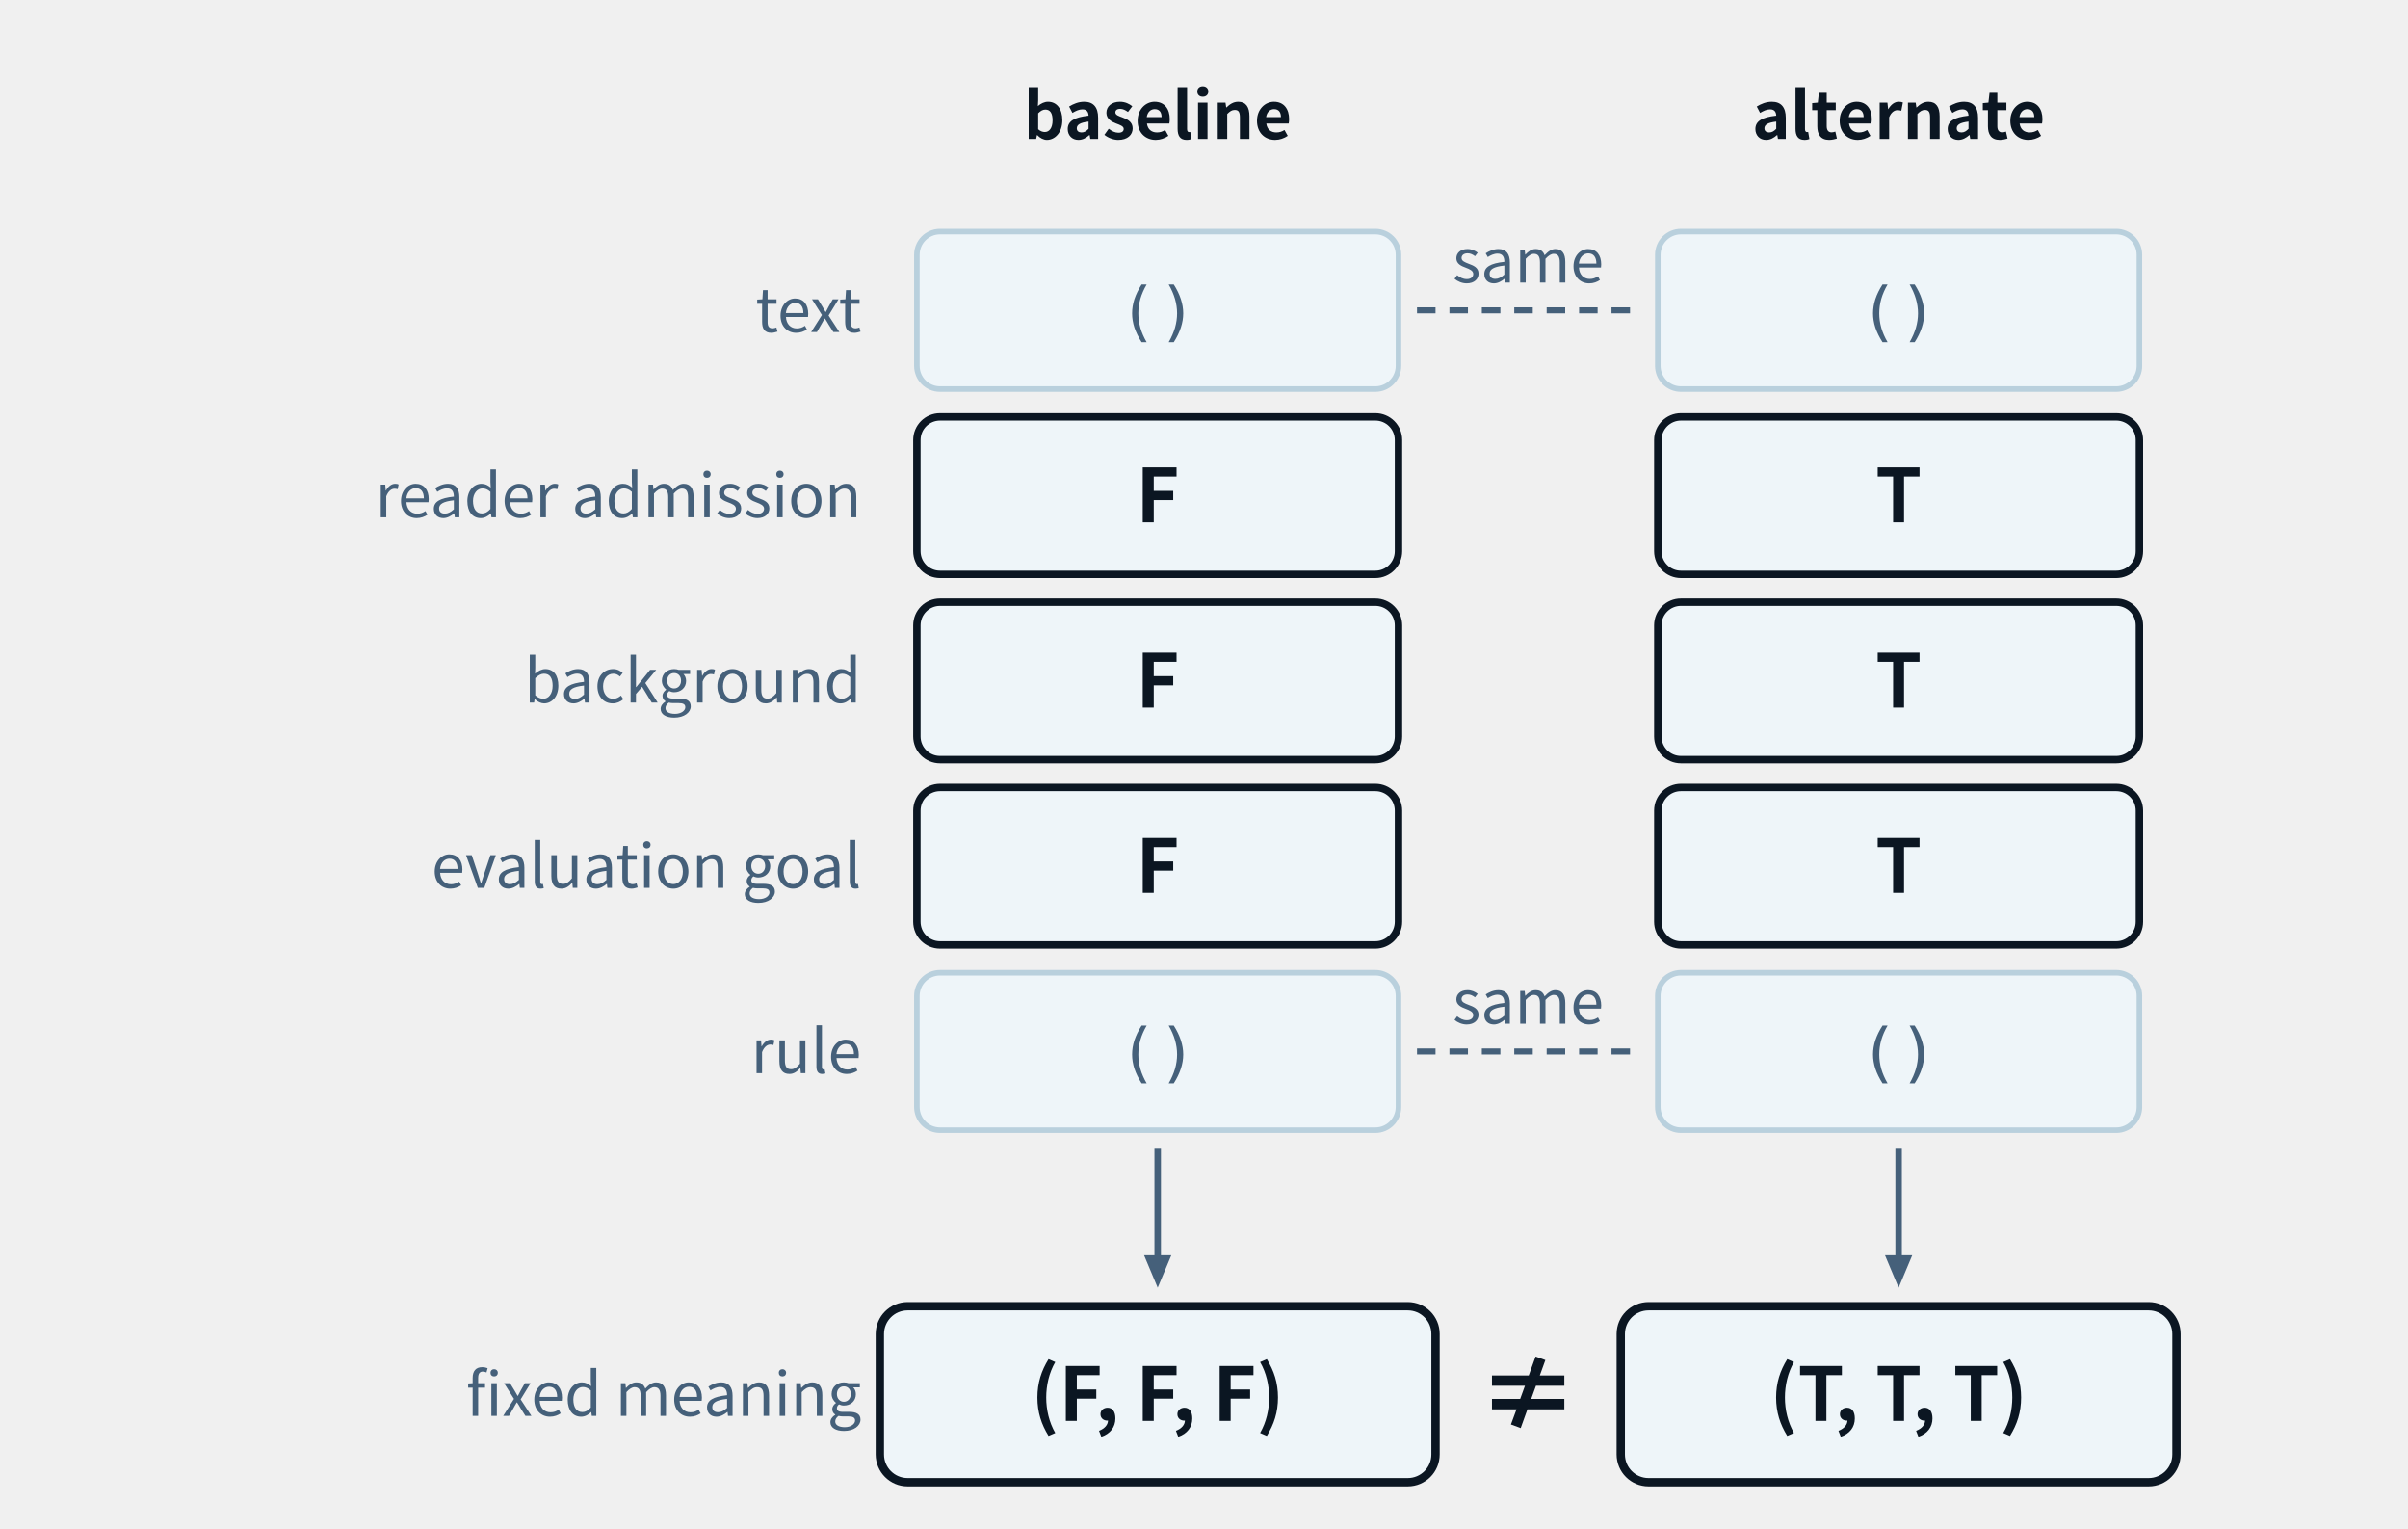
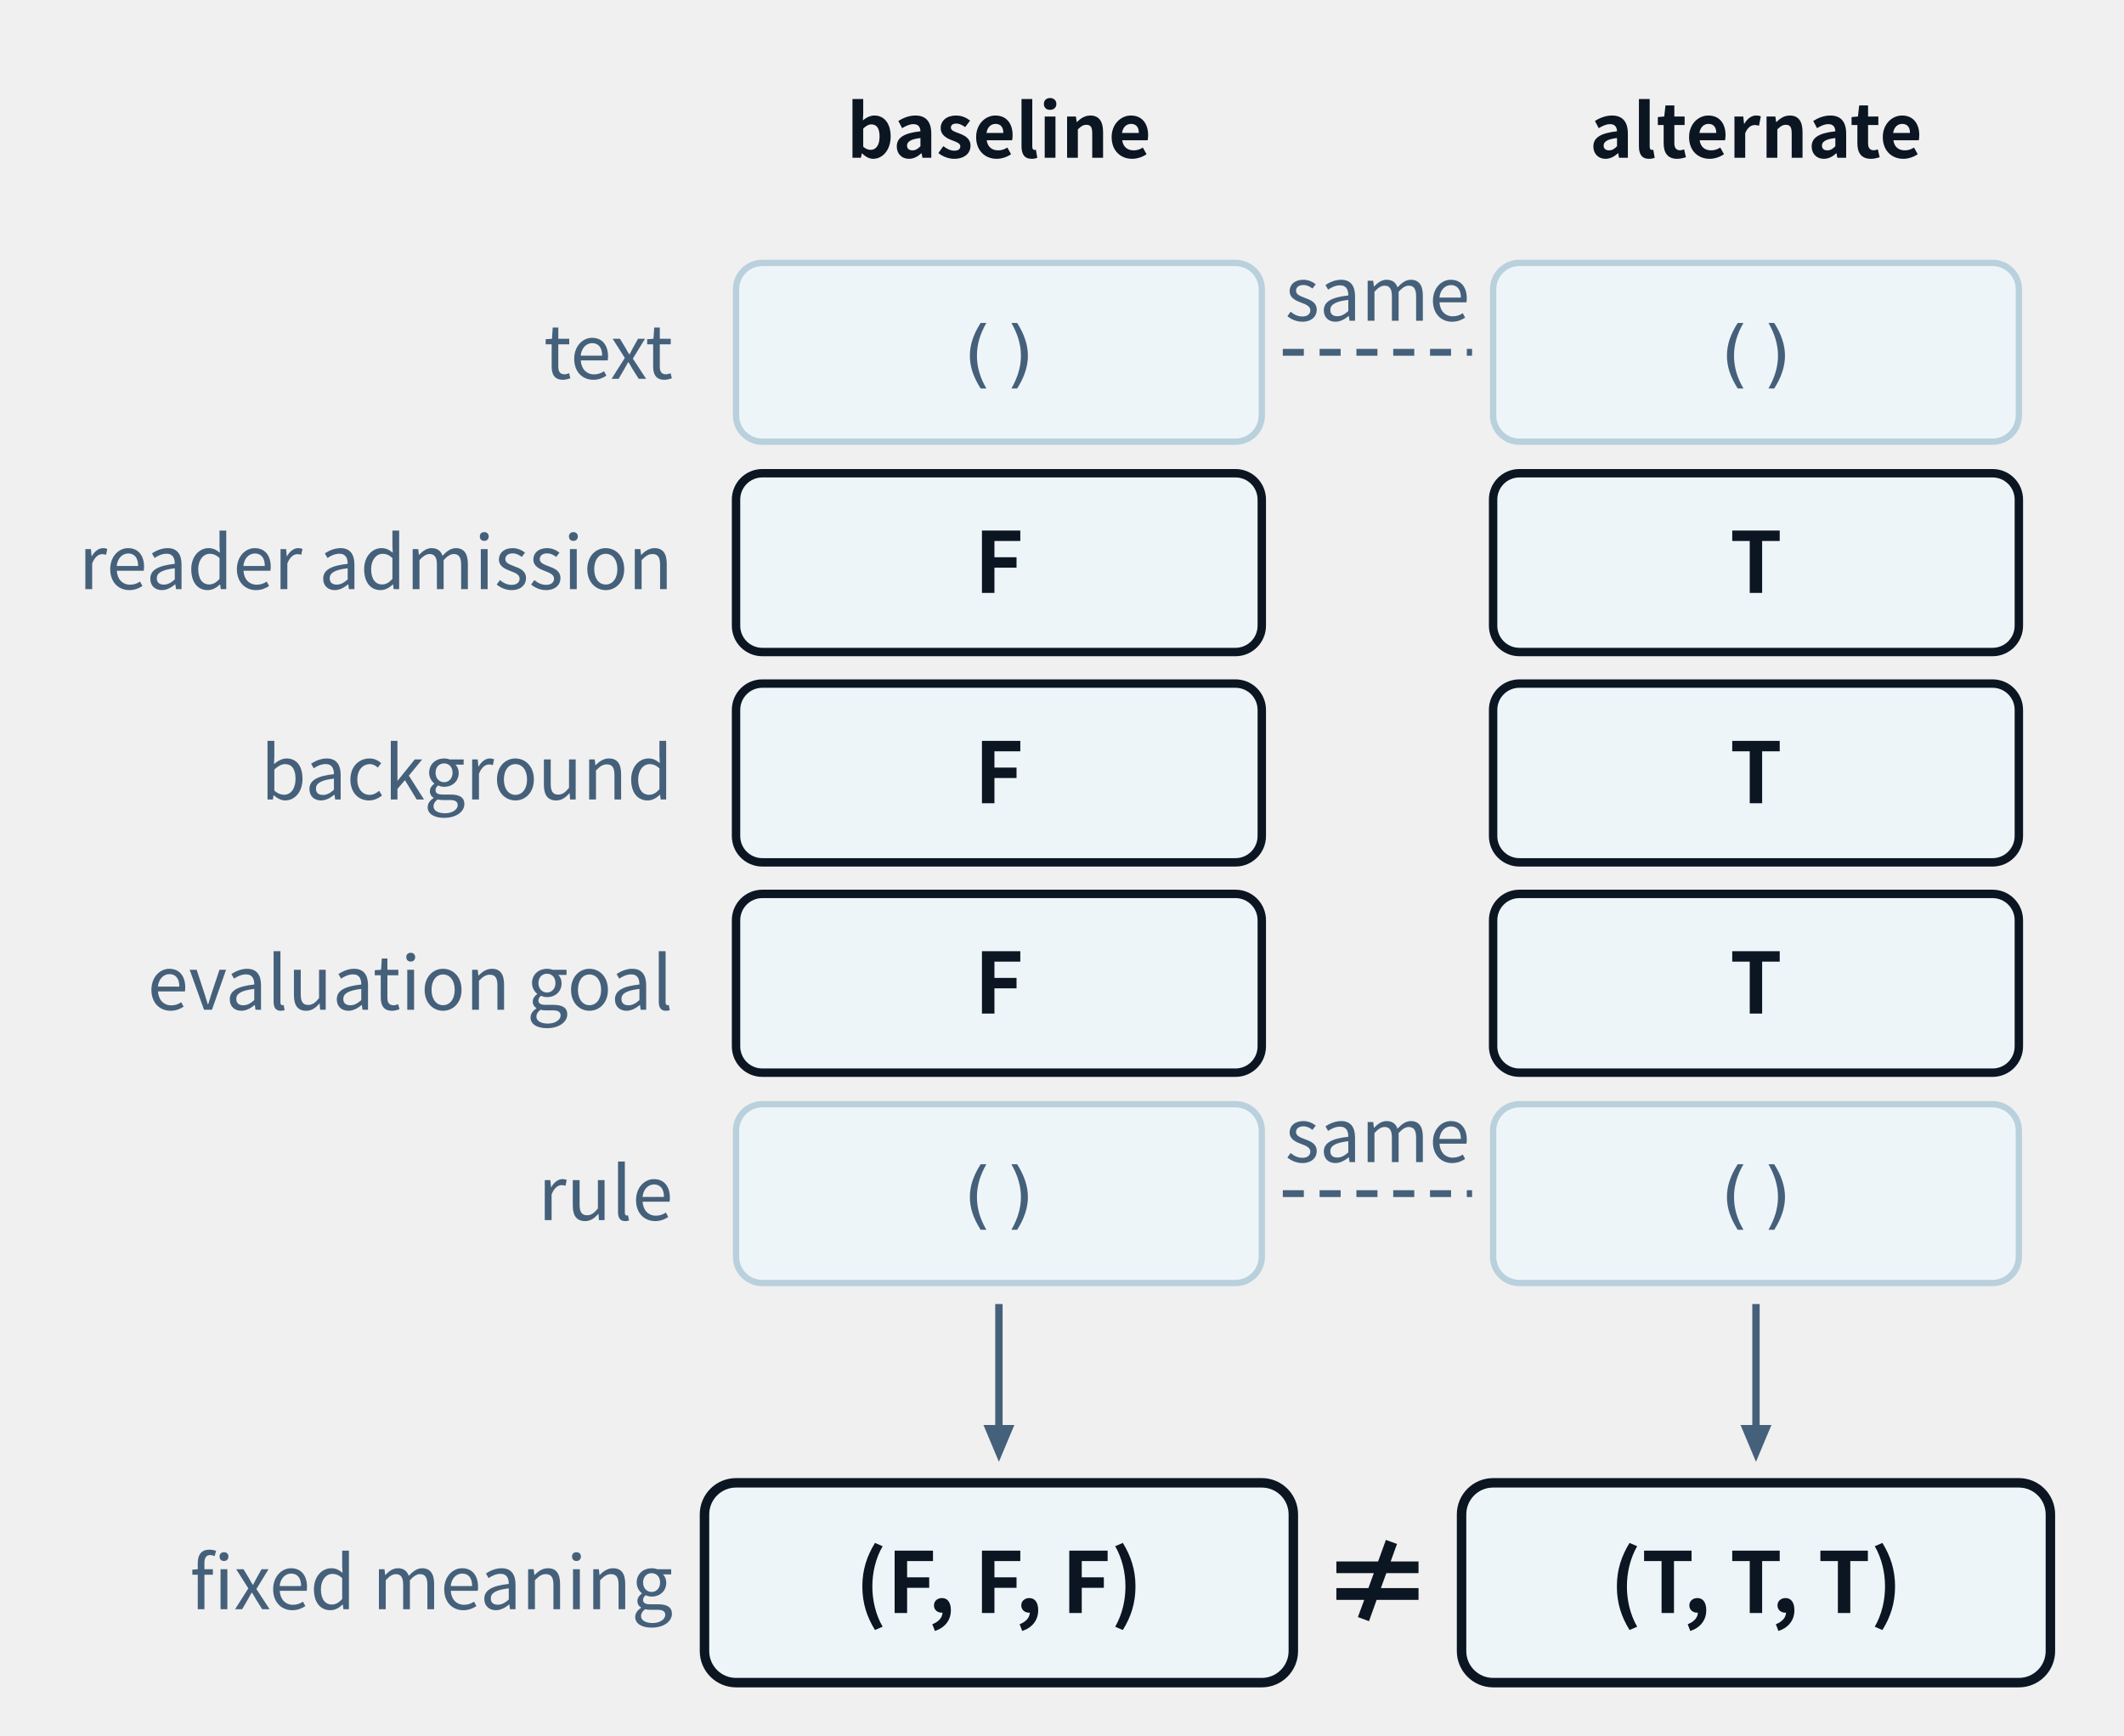
- <svg xmlns="http://www.w3.org/2000/svg" class="tr-fig" data-tr-fig="ch24-two-contexts" data-lang="en" viewBox="0 0 520 330" width="520" height="330" font-family="'Noto Sans SC', 'Noto Sans CJK SC', 'Source Sans 3', 'PingFang SC', 'Microsoft YaHei', system-ui, sans-serif" role="img" aria-label="Two columns, each the five fields of an interpretation context, from top to bottom: text, reader admission, background, evaluation goal, interpretation rule. Both texts are () and both rules are (), joined by dashed lines to show they are the same; the three middle slots are all F on the left and all T on the right. An arrow under each column points to its fixed meaning: (F, F, F) on the left, (T, T, T) on the right, with ≠ between them.">
+ <svg xmlns="http://www.w3.org/2000/svg" class="tr-fig" data-tr-fig="ch24-two-contexts" data-lang="en" viewBox="0 0 404 330" width="404" height="330" font-family="'Noto Sans SC', 'Noto Sans CJK SC', 'Source Sans 3', 'PingFang SC', 'Microsoft YaHei', system-ui, sans-serif" role="img" aria-label="Two columns, each the five fields of an interpretation context, from top to bottom: text, reader admission, background, evaluation goal, interpretation rule. Both texts are () and both rules are (), joined by dashed lines to show they are the same; the three middle slots are all F on the left and all T on the right. An arrow under each column points to its fixed meaning: (F, F, F) on the left, (T, T, T) on the right, with ≠ between them.">
  <style>.ts-ink{stroke:#0b1622}.tf-ink{fill:#0b1622}.ts-dim{stroke:#45607a}.tf-dim{fill:#45607a}.ts-faint{stroke:#9db3c4}.tf-faint{fill:#9db3c4}.ts-edge{stroke:#b9d0dd}.tf-edge{fill:#b9d0dd}.ts-hot{stroke:#5f9bb5}.tf-hot{fill:#5f9bb5}.ts-bg{stroke:#ffffff}.tf-bg{fill:#ffffff}.ts-panel{stroke:#eef5f9}.tf-panel{fill:#eef5f9}.ts-sheet{stroke:#f7fbfd}.tf-sheet{fill:#f7fbfd}.ts-cyan{stroke:#007c8a}.tf-cyan{fill:#007c8a}.ts-magenta{stroke:#b0128f}.tf-magenta{fill:#b0128f}.ts-amber{stroke:#946200}.tf-amber{fill:#946200}.ts-violet{stroke:#5a45c8}.tf-violet{fill:#5a45c8}.ts-ok{stroke:#087a4c}.tf-ok{fill:#087a4c}.ts-warn{stroke:#c21f3a}.tf-warn{fill:#c21f3a}.ts-blue{stroke:#1d5fd0}.tf-blue{fill:#1d5fd0}.ts-orange{stroke:#b85410}.tf-orange{fill:#b85410}.ts-sigma{stroke:#28405a}.tf-sigma{fill:#28405a}@media (prefers-color-scheme:dark){.ts-ink{stroke:#d4efff}.tf-ink{fill:#d4efff}.ts-dim{stroke:#6f8ea5}.tf-dim{fill:#6f8ea5}.ts-faint{stroke:#34506a}.tf-faint{fill:#34506a}.ts-edge{stroke:#143049}.tf-edge{fill:#143049}.ts-hot{stroke:#1f5d7c}.tf-hot{fill:#1f5d7c}.ts-bg{stroke:#03060c}.tf-bg{fill:#03060c}.ts-panel{stroke:#07101b}.tf-panel{fill:#07101b}.ts-sheet{stroke:#050c16}.tf-sheet{fill:#050c16}.ts-cyan{stroke:#19f0ff}.tf-cyan{fill:#19f0ff}.ts-magenta{stroke:#ff2fd0}.tf-magenta{fill:#ff2fd0}.ts-amber{stroke:#ffc83d}.tf-amber{fill:#ffc83d}.ts-violet{stroke:#9d8cff}.tf-violet{fill:#9d8cff}.ts-ok{stroke:#46ffb2}.tf-ok{fill:#46ffb2}.ts-warn{stroke:#ff5064}.tf-warn{fill:#ff5064}.ts-blue{stroke:#2a7bff}.tf-blue{fill:#2a7bff}.ts-orange{stroke:#ff8a3c}.tf-orange{fill:#ff8a3c}.ts-sigma{stroke:#cfe3ff}.tf-sigma{fill:#cfe3ff}}</style>
-   <text class="tf-ink" x="250" y="30" font-size="14" text-anchor="middle" font-weight="600">baseline</text>
-   <rect x="198" y="50" width="104" height="34" rx="5" class="ts-edge tf-panel" stroke-width="1.2" />
-   <text class="tf-dim tr-fig-mono" x="250" y="72.04" font-size="14" font-family="'JetBrains Mono', 'DejaVu Sans Mono', ui-monospace, Menlo, Consolas, monospace" text-anchor="middle">()</text>
-   <rect x="198" y="90" width="104" height="34" rx="5" class="ts-ink tf-panel" stroke-width="1.6" />
-   <text class="tf-ink" x="250" y="112.76" font-size="16" text-anchor="middle" font-weight="600">F</text>
-   <rect x="198" y="130" width="104" height="34" rx="5" class="ts-ink tf-panel" stroke-width="1.6" />
-   <text class="tf-ink" x="250" y="152.76" font-size="16" text-anchor="middle" font-weight="600">F</text>
-   <rect x="198" y="170" width="104" height="34" rx="5" class="ts-ink tf-panel" stroke-width="1.6" />
-   <text class="tf-ink" x="250" y="192.76" font-size="16" text-anchor="middle" font-weight="600">F</text>
-   <rect x="198" y="210" width="104" height="34" rx="5" class="ts-edge tf-panel" stroke-width="1.2" />
-   <text class="tf-dim tr-fig-mono" x="250" y="232.04" font-size="14" font-family="'JetBrains Mono', 'DejaVu Sans Mono', ui-monospace, Menlo, Consolas, monospace" text-anchor="middle">()</text>
-   <line x1="250" y1="248" x2="250" y2="272.05" class="ts-dim" stroke-width="1.4" fill="none" />
-   <path d="M250 278 L247.06 271 L252.94 271Z" class="tf-dim" />
-   <rect x="190" y="282" width="120" height="38" rx="6" class="ts-ink tf-panel" stroke-width="1.8" />
-   <text class="tf-ink" x="250" y="306.76" font-size="16" text-anchor="middle" font-weight="600">(F, F, F)</text>
-   <text class="tf-ink" x="410" y="30" font-size="14" text-anchor="middle" font-weight="600">alternate</text>
-   <rect x="358" y="50" width="104" height="34" rx="5" class="ts-edge tf-panel" stroke-width="1.2" />
-   <text class="tf-dim tr-fig-mono" x="410" y="72.04" font-size="14" font-family="'JetBrains Mono', 'DejaVu Sans Mono', ui-monospace, Menlo, Consolas, monospace" text-anchor="middle">()</text>
-   <rect x="358" y="90" width="104" height="34" rx="5" class="ts-ink tf-panel" stroke-width="1.6" />
-   <text class="tf-ink" x="410" y="112.76" font-size="16" text-anchor="middle" font-weight="600">T</text>
-   <rect x="358" y="130" width="104" height="34" rx="5" class="ts-ink tf-panel" stroke-width="1.6" />
-   <text class="tf-ink" x="410" y="152.76" font-size="16" text-anchor="middle" font-weight="600">T</text>
-   <rect x="358" y="170" width="104" height="34" rx="5" class="ts-ink tf-panel" stroke-width="1.6" />
-   <text class="tf-ink" x="410" y="192.76" font-size="16" text-anchor="middle" font-weight="600">T</text>
-   <rect x="358" y="210" width="104" height="34" rx="5" class="ts-edge tf-panel" stroke-width="1.2" />
-   <text class="tf-dim tr-fig-mono" x="410" y="232.04" font-size="14" font-family="'JetBrains Mono', 'DejaVu Sans Mono', ui-monospace, Menlo, Consolas, monospace" text-anchor="middle">()</text>
-   <line x1="410" y1="248" x2="410" y2="272.05" class="ts-dim" stroke-width="1.4" fill="none" />
-   <path d="M410 278 L407.06 271 L412.94 271Z" class="tf-dim" />
-   <rect x="350" y="282" width="120" height="38" rx="6" class="ts-ink tf-panel" stroke-width="1.8" />
-   <text class="tf-ink" x="410" y="306.76" font-size="16" text-anchor="middle" font-weight="600">(T, T, T)</text>
-   <line x1="306" y1="67" x2="354" y2="67" class="ts-dim" stroke-width="1.3" stroke-dasharray="4 3" fill="none" />
-   <text class="tf-dim" x="330" y="61" font-size="13" text-anchor="middle">same</text>
-   <line x1="306" y1="227" x2="354" y2="227" class="ts-dim" stroke-width="1.3" stroke-dasharray="4 3" fill="none" />
-   <text class="tf-dim" x="330" y="221" font-size="13" text-anchor="middle">same</text>
-   <text class="tf-ink" x="330" y="308.92" font-size="22" text-anchor="middle" font-weight="600">≠</text>
-   <text class="tf-dim" x="186" y="71.68" font-size="13" text-anchor="end">text</text>
-   <text class="tf-dim" x="186" y="111.68" font-size="13" text-anchor="end">reader admission</text>
-   <text class="tf-dim" x="186" y="151.68" font-size="13" text-anchor="end">background</text>
-   <text class="tf-dim" x="186" y="191.68" font-size="13" text-anchor="end">evaluation goal</text>
-   <text class="tf-dim" x="186" y="231.68" font-size="13" text-anchor="end">rule</text>
-   <text class="tf-dim" x="186" y="305.68" font-size="13" text-anchor="end">fixed meaning</text>
+   <text class="tf-ink" x="190" y="30" font-size="14" text-anchor="middle" font-weight="600">baseline</text>
+   <rect x="140" y="50" width="100" height="34" rx="5" class="ts-edge tf-panel" stroke-width="1.2" />
+   <text class="tf-dim tr-fig-mono" x="190" y="72.04" font-size="14" font-family="'JetBrains Mono', 'DejaVu Sans Mono', ui-monospace, Menlo, Consolas, monospace" text-anchor="middle">()</text>
+   <rect x="140" y="90" width="100" height="34" rx="5" class="ts-ink tf-panel" stroke-width="1.6" />
+   <text class="tf-ink" x="190" y="112.76" font-size="16" text-anchor="middle" font-weight="600">F</text>
+   <rect x="140" y="130" width="100" height="34" rx="5" class="ts-ink tf-panel" stroke-width="1.6" />
+   <text class="tf-ink" x="190" y="152.76" font-size="16" text-anchor="middle" font-weight="600">F</text>
+   <rect x="140" y="170" width="100" height="34" rx="5" class="ts-ink tf-panel" stroke-width="1.6" />
+   <text class="tf-ink" x="190" y="192.76" font-size="16" text-anchor="middle" font-weight="600">F</text>
+   <rect x="140" y="210" width="100" height="34" rx="5" class="ts-edge tf-panel" stroke-width="1.2" />
+   <text class="tf-dim tr-fig-mono" x="190" y="232.04" font-size="14" font-family="'JetBrains Mono', 'DejaVu Sans Mono', ui-monospace, Menlo, Consolas, monospace" text-anchor="middle">()</text>
+   <line x1="190" y1="248" x2="190" y2="272.05" class="ts-dim" stroke-width="1.4" fill="none" />
+   <path d="M190 278 L187.06 271 L192.94 271Z" class="tf-dim" />
+   <rect x="134" y="282" width="112" height="38" rx="6" class="ts-ink tf-panel" stroke-width="1.8" />
+   <text class="tf-ink" x="190" y="306.76" font-size="16" text-anchor="middle" font-weight="600">(F, F, F)</text>
+   <text class="tf-ink" x="334" y="30" font-size="14" text-anchor="middle" font-weight="600">alternate</text>
+   <rect x="284" y="50" width="100" height="34" rx="5" class="ts-edge tf-panel" stroke-width="1.2" />
+   <text class="tf-dim tr-fig-mono" x="334" y="72.04" font-size="14" font-family="'JetBrains Mono', 'DejaVu Sans Mono', ui-monospace, Menlo, Consolas, monospace" text-anchor="middle">()</text>
+   <rect x="284" y="90" width="100" height="34" rx="5" class="ts-ink tf-panel" stroke-width="1.6" />
+   <text class="tf-ink" x="334" y="112.76" font-size="16" text-anchor="middle" font-weight="600">T</text>
+   <rect x="284" y="130" width="100" height="34" rx="5" class="ts-ink tf-panel" stroke-width="1.6" />
+   <text class="tf-ink" x="334" y="152.76" font-size="16" text-anchor="middle" font-weight="600">T</text>
+   <rect x="284" y="170" width="100" height="34" rx="5" class="ts-ink tf-panel" stroke-width="1.6" />
+   <text class="tf-ink" x="334" y="192.76" font-size="16" text-anchor="middle" font-weight="600">T</text>
+   <rect x="284" y="210" width="100" height="34" rx="5" class="ts-edge tf-panel" stroke-width="1.2" />
+   <text class="tf-dim tr-fig-mono" x="334" y="232.04" font-size="14" font-family="'JetBrains Mono', 'DejaVu Sans Mono', ui-monospace, Menlo, Consolas, monospace" text-anchor="middle">()</text>
+   <line x1="334" y1="248" x2="334" y2="272.05" class="ts-dim" stroke-width="1.4" fill="none" />
+   <path d="M334 278 L331.06 271 L336.94 271Z" class="tf-dim" />
+   <rect x="278" y="282" width="112" height="38" rx="6" class="ts-ink tf-panel" stroke-width="1.8" />
+   <text class="tf-ink" x="334" y="306.76" font-size="16" text-anchor="middle" font-weight="600">(T, T, T)</text>
+   <line x1="244" y1="67" x2="280" y2="67" class="ts-dim" stroke-width="1.3" stroke-dasharray="4 3" fill="none" />
+   <text class="tf-dim" x="262" y="61" font-size="14" text-anchor="middle">same</text>
+   <line x1="244" y1="227" x2="280" y2="227" class="ts-dim" stroke-width="1.3" stroke-dasharray="4 3" fill="none" />
+   <text class="tf-dim" x="262" y="221" font-size="14" text-anchor="middle">same</text>
+   <text class="tf-ink" x="262" y="308.92" font-size="22" text-anchor="middle" font-weight="600">≠</text>
+   <text class="tf-dim" x="128" y="72.04" font-size="14" text-anchor="end">text</text>
+   <text class="tf-dim" x="128" y="112.04" font-size="14" text-anchor="end">reader admission</text>
+   <text class="tf-dim" x="128" y="152.04" font-size="14" text-anchor="end">background</text>
+   <text class="tf-dim" x="128" y="192.04" font-size="14" text-anchor="end">evaluation goal</text>
+   <text class="tf-dim" x="128" y="232.04" font-size="14" text-anchor="end">rule</text>
+   <text class="tf-dim" x="128" y="306.04" font-size="14" text-anchor="end">fixed meaning</text>
</svg>
